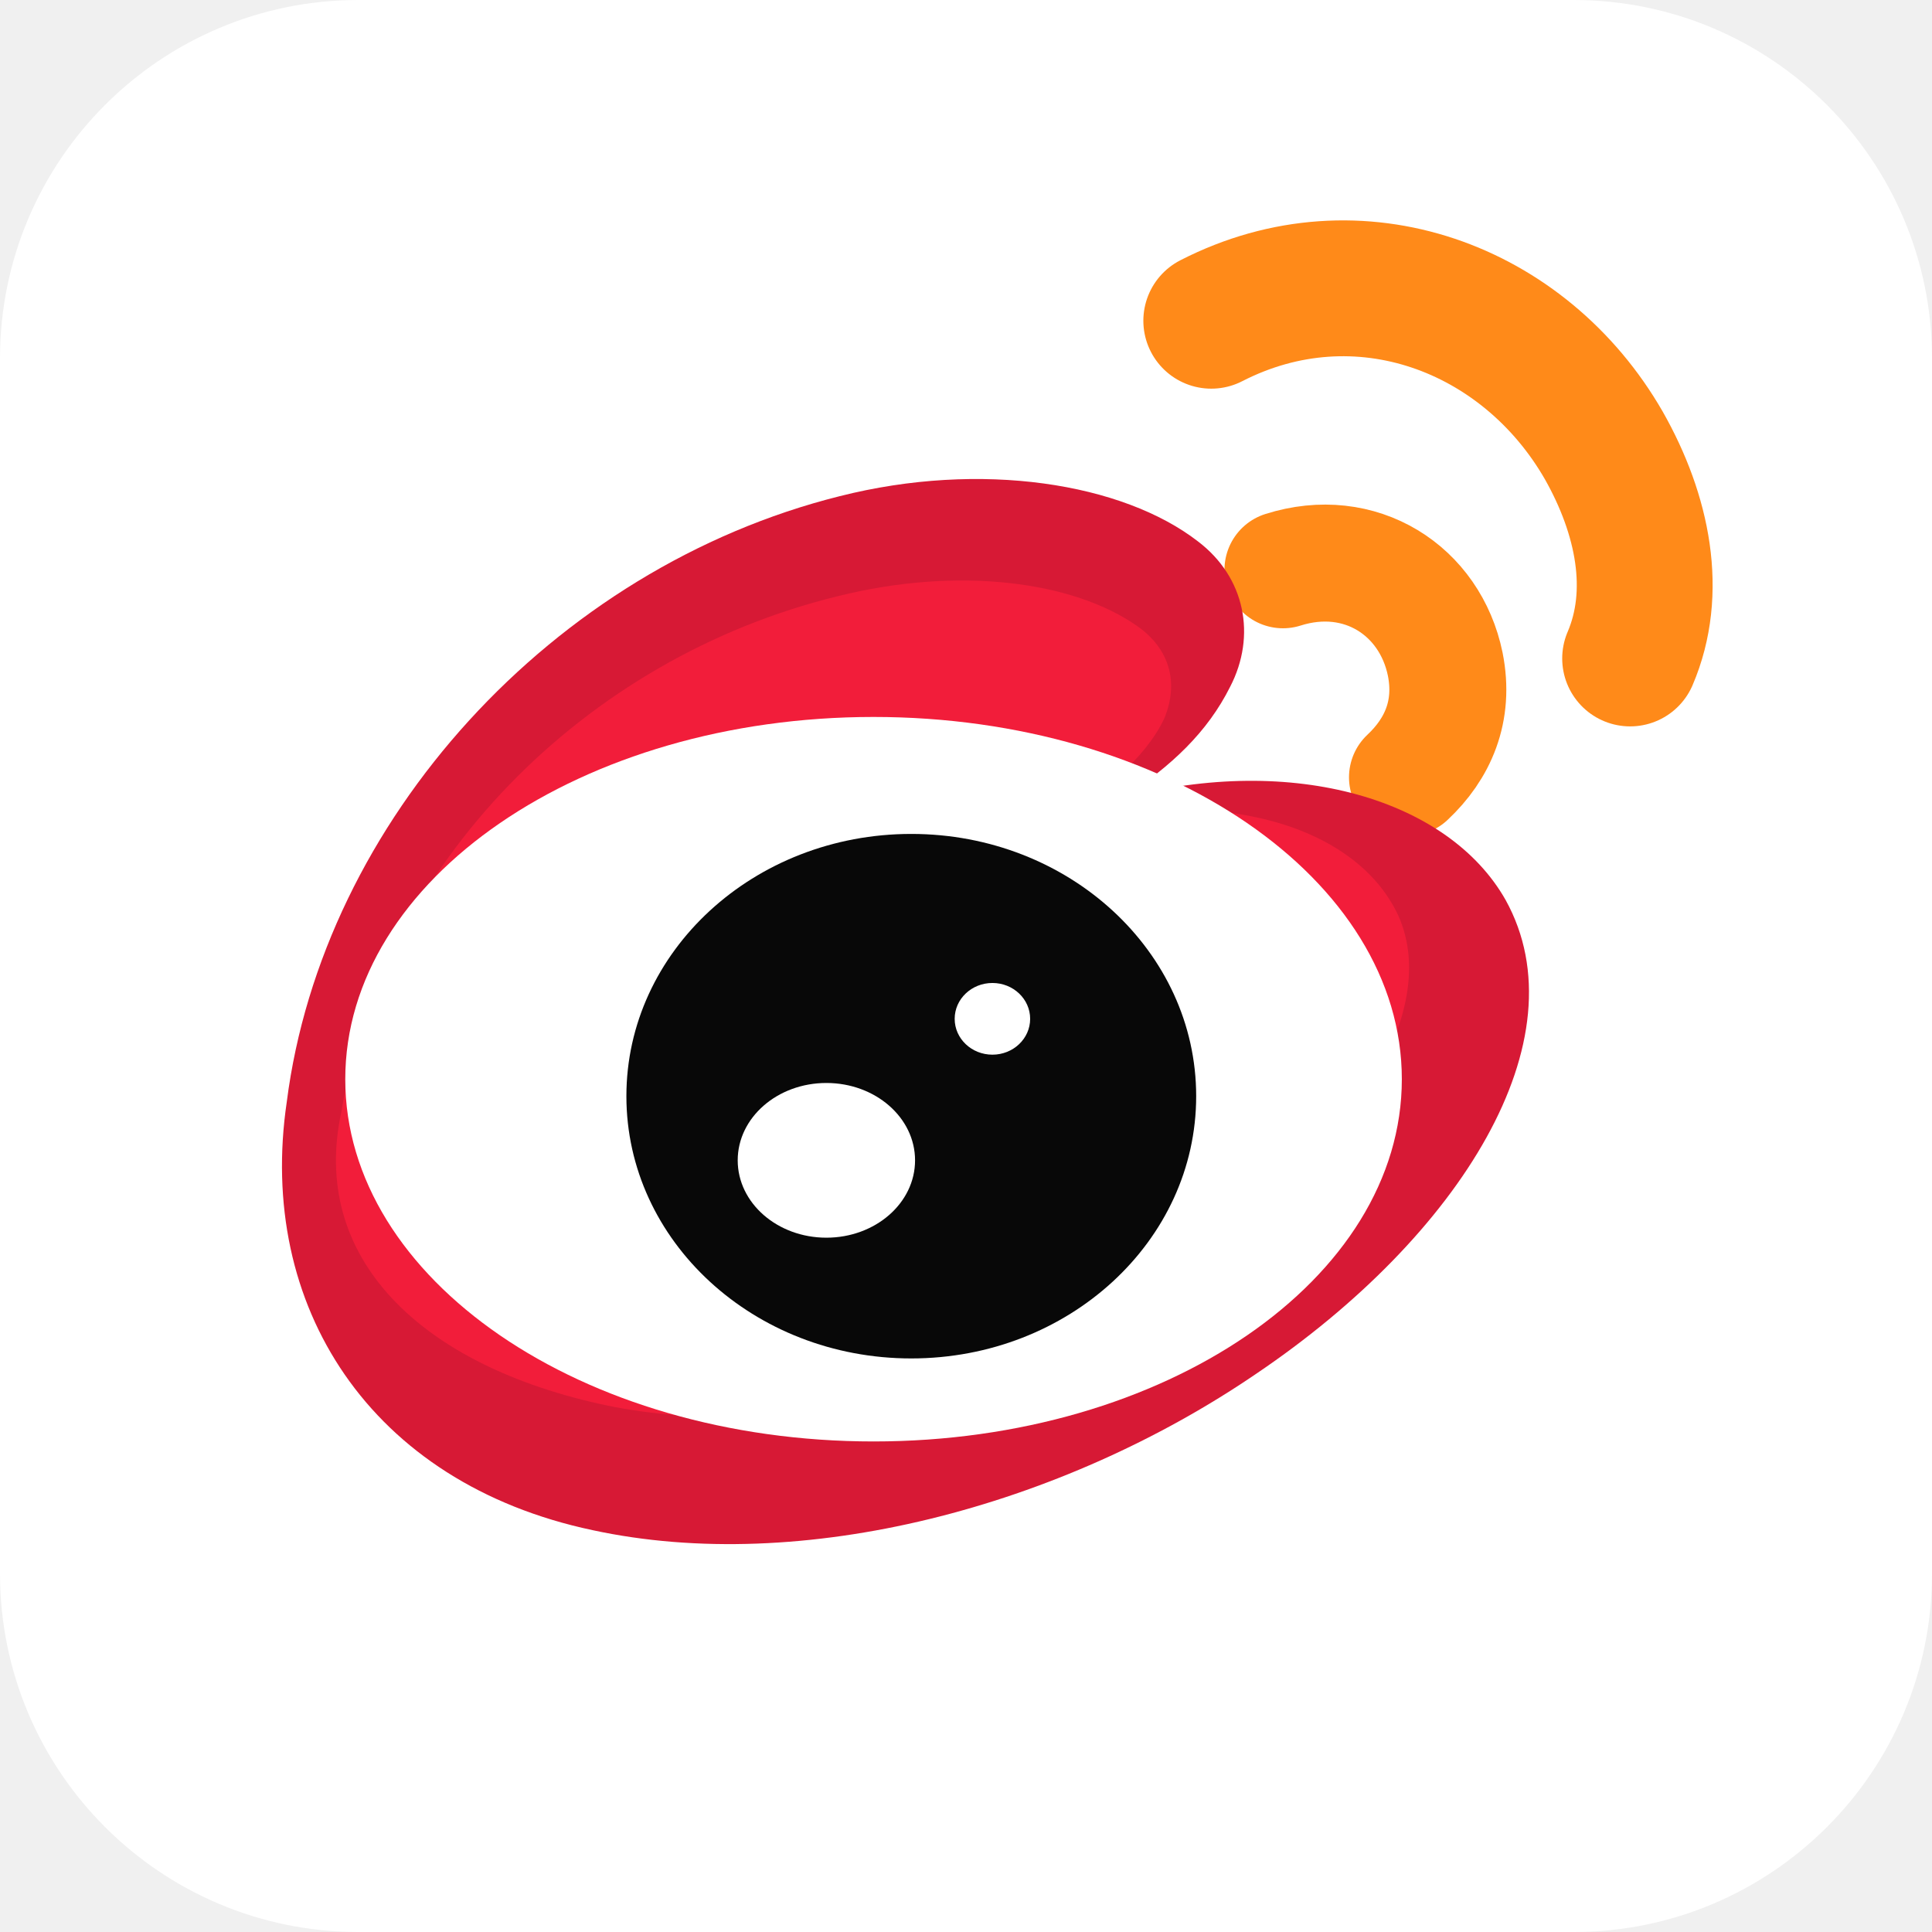
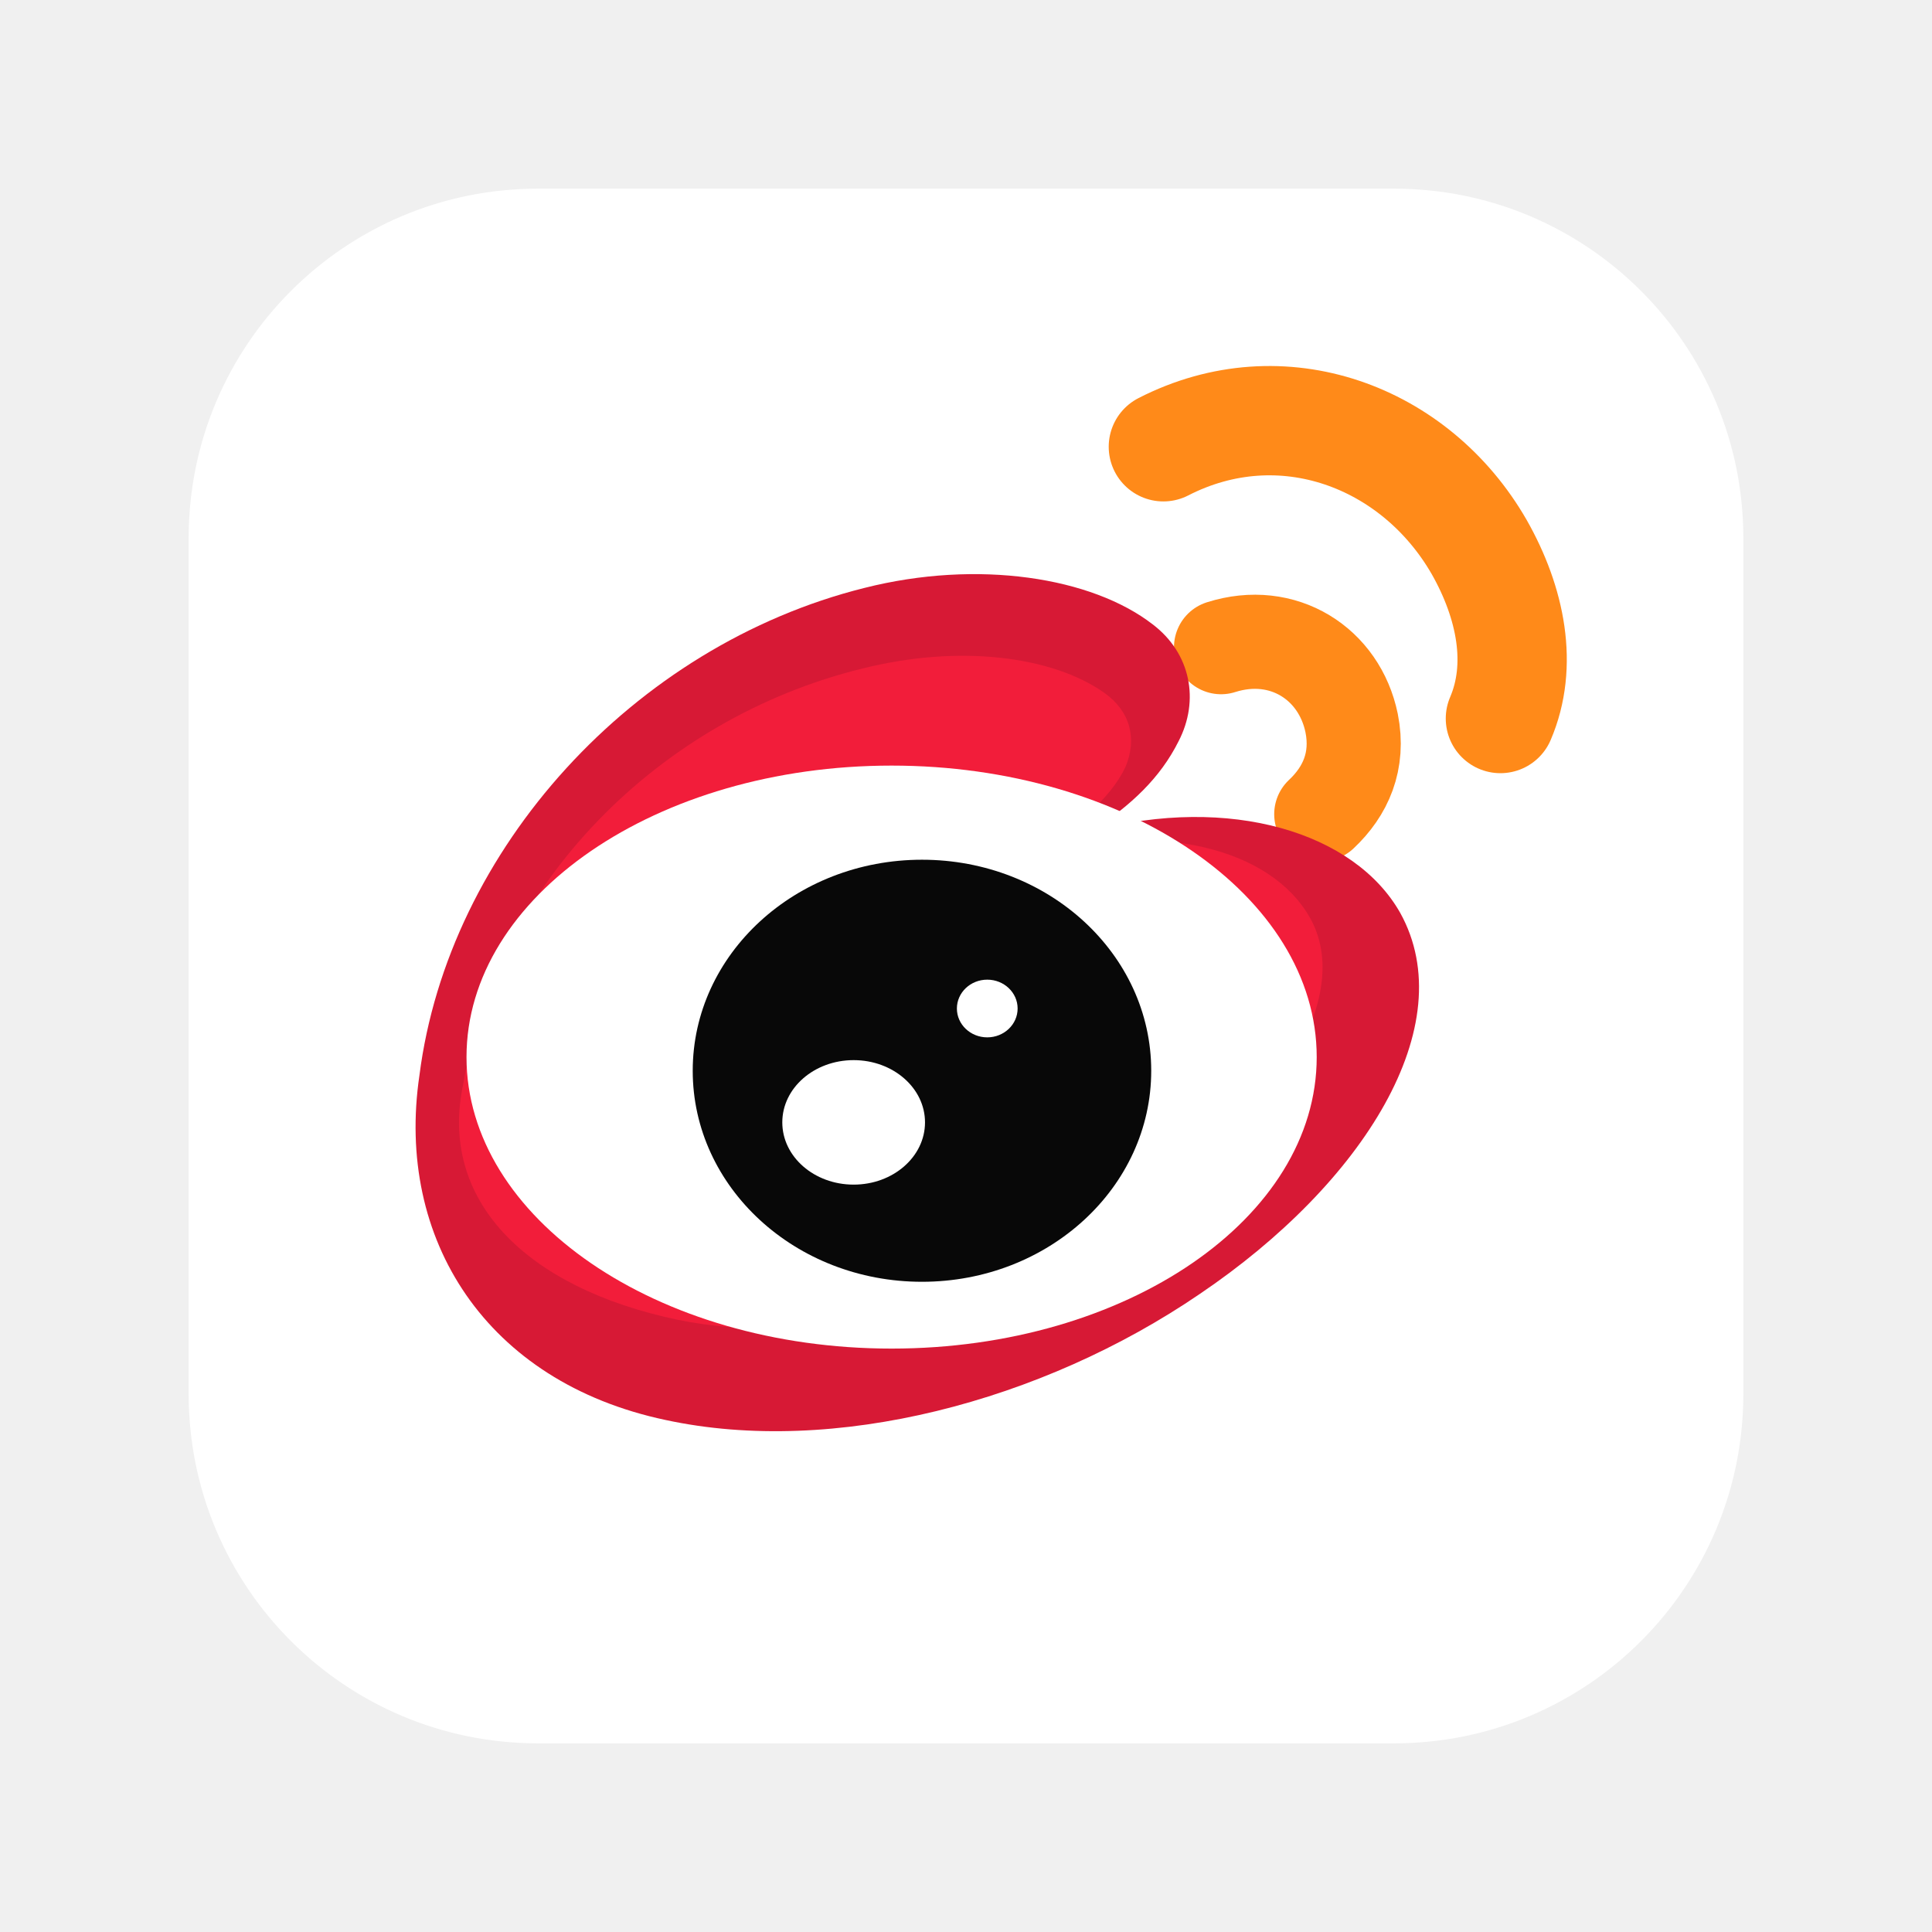
<svg xmlns="http://www.w3.org/2000/svg" width="1024" height="1024" viewBox="0 0 1024 1024">
-   <rect width="1024" height="1024" rx="190" fill="#fff" />
-   <path d="M642 170 C720 130 808 163 850 236 C871 273 879 314 864 349" fill="none" stroke="#ff8a19" stroke-width="72" stroke-linecap="round" />
-   <path d="M680 302 C721 289 758 313 766 352 C771 377 762 397 746 412" fill="none" stroke="#ff8a19" stroke-width="62" stroke-linecap="round" />
-   <path fill="#d71935" d="M152 584 C171 435 293 301 445 263 C520 244 595 256 635 287 C660 306 666 337 652 364 C640 388 621 406 595 423 C686 399 768 424 798 477 C839 551 774 655 666 728 C562 799 425 835 314 811 C196 786 136 692 152 584Z" />
-   <path fill="#f21d3a" d="M181 589 C202 459 309 349 444 316 C508 300 569 308 603 332 C620 344 625 362 617 381 C607 402 584 421 556 438 C647 415 719 438 741 485 C766 540 708 621 620 678 C530 735 414 764 322 745 C222 724 164 666 181 589Z" />
-   <ellipse cx="463" cy="572" rx="280" ry="192" fill="#fff" />
-   <ellipse cx="483" cy="581" rx="151" ry="139" fill="#080808" />
-   <ellipse cx="438" cy="615" rx="47" ry="41" fill="#fff" />
-   <ellipse cx="526" cy="540" rx="20" ry="19" fill="#fff" />
+   <g transform="translate(100 100) scale(0.8046875)">
+     <rect width="1024" height="1024" rx="230" fill="#fff" />
+     <path d="M642 170 C720 130 808 163 850 236 C871 273 879 314 864 349" fill="none" stroke="#ff8a19" stroke-width="72" stroke-linecap="round" />
+     <path d="M680 302 C721 289 758 313 766 352 C771 377 762 397 746 412" fill="none" stroke="#ff8a19" stroke-width="62" stroke-linecap="round" />
+     <path fill="#d71935" d="M152 584 C171 435 293 301 445 263 C520 244 595 256 635 287 C660 306 666 337 652 364 C640 388 621 406 595 423 C686 399 768 424 798 477 C839 551 774 655 666 728 C562 799 425 835 314 811 C196 786 136 692 152 584Z" />
+     <path fill="#f21d3a" d="M181 589 C202 459 309 349 444 316 C508 300 569 308 603 332 C620 344 625 362 617 381 C607 402 584 421 556 438 C647 415 719 438 741 485 C766 540 708 621 620 678 C530 735 414 764 322 745 C222 724 164 666 181 589Z" />
+     <ellipse cx="463" cy="572" rx="280" ry="192" fill="#fff" />
+     <ellipse cx="483" cy="581" rx="151" ry="139" fill="#080808" />
+     <ellipse cx="438" cy="615" rx="47" ry="41" fill="#fff" />
+     <ellipse cx="526" cy="540" rx="20" ry="19" fill="#fff" />
+   </g>
</svg>
